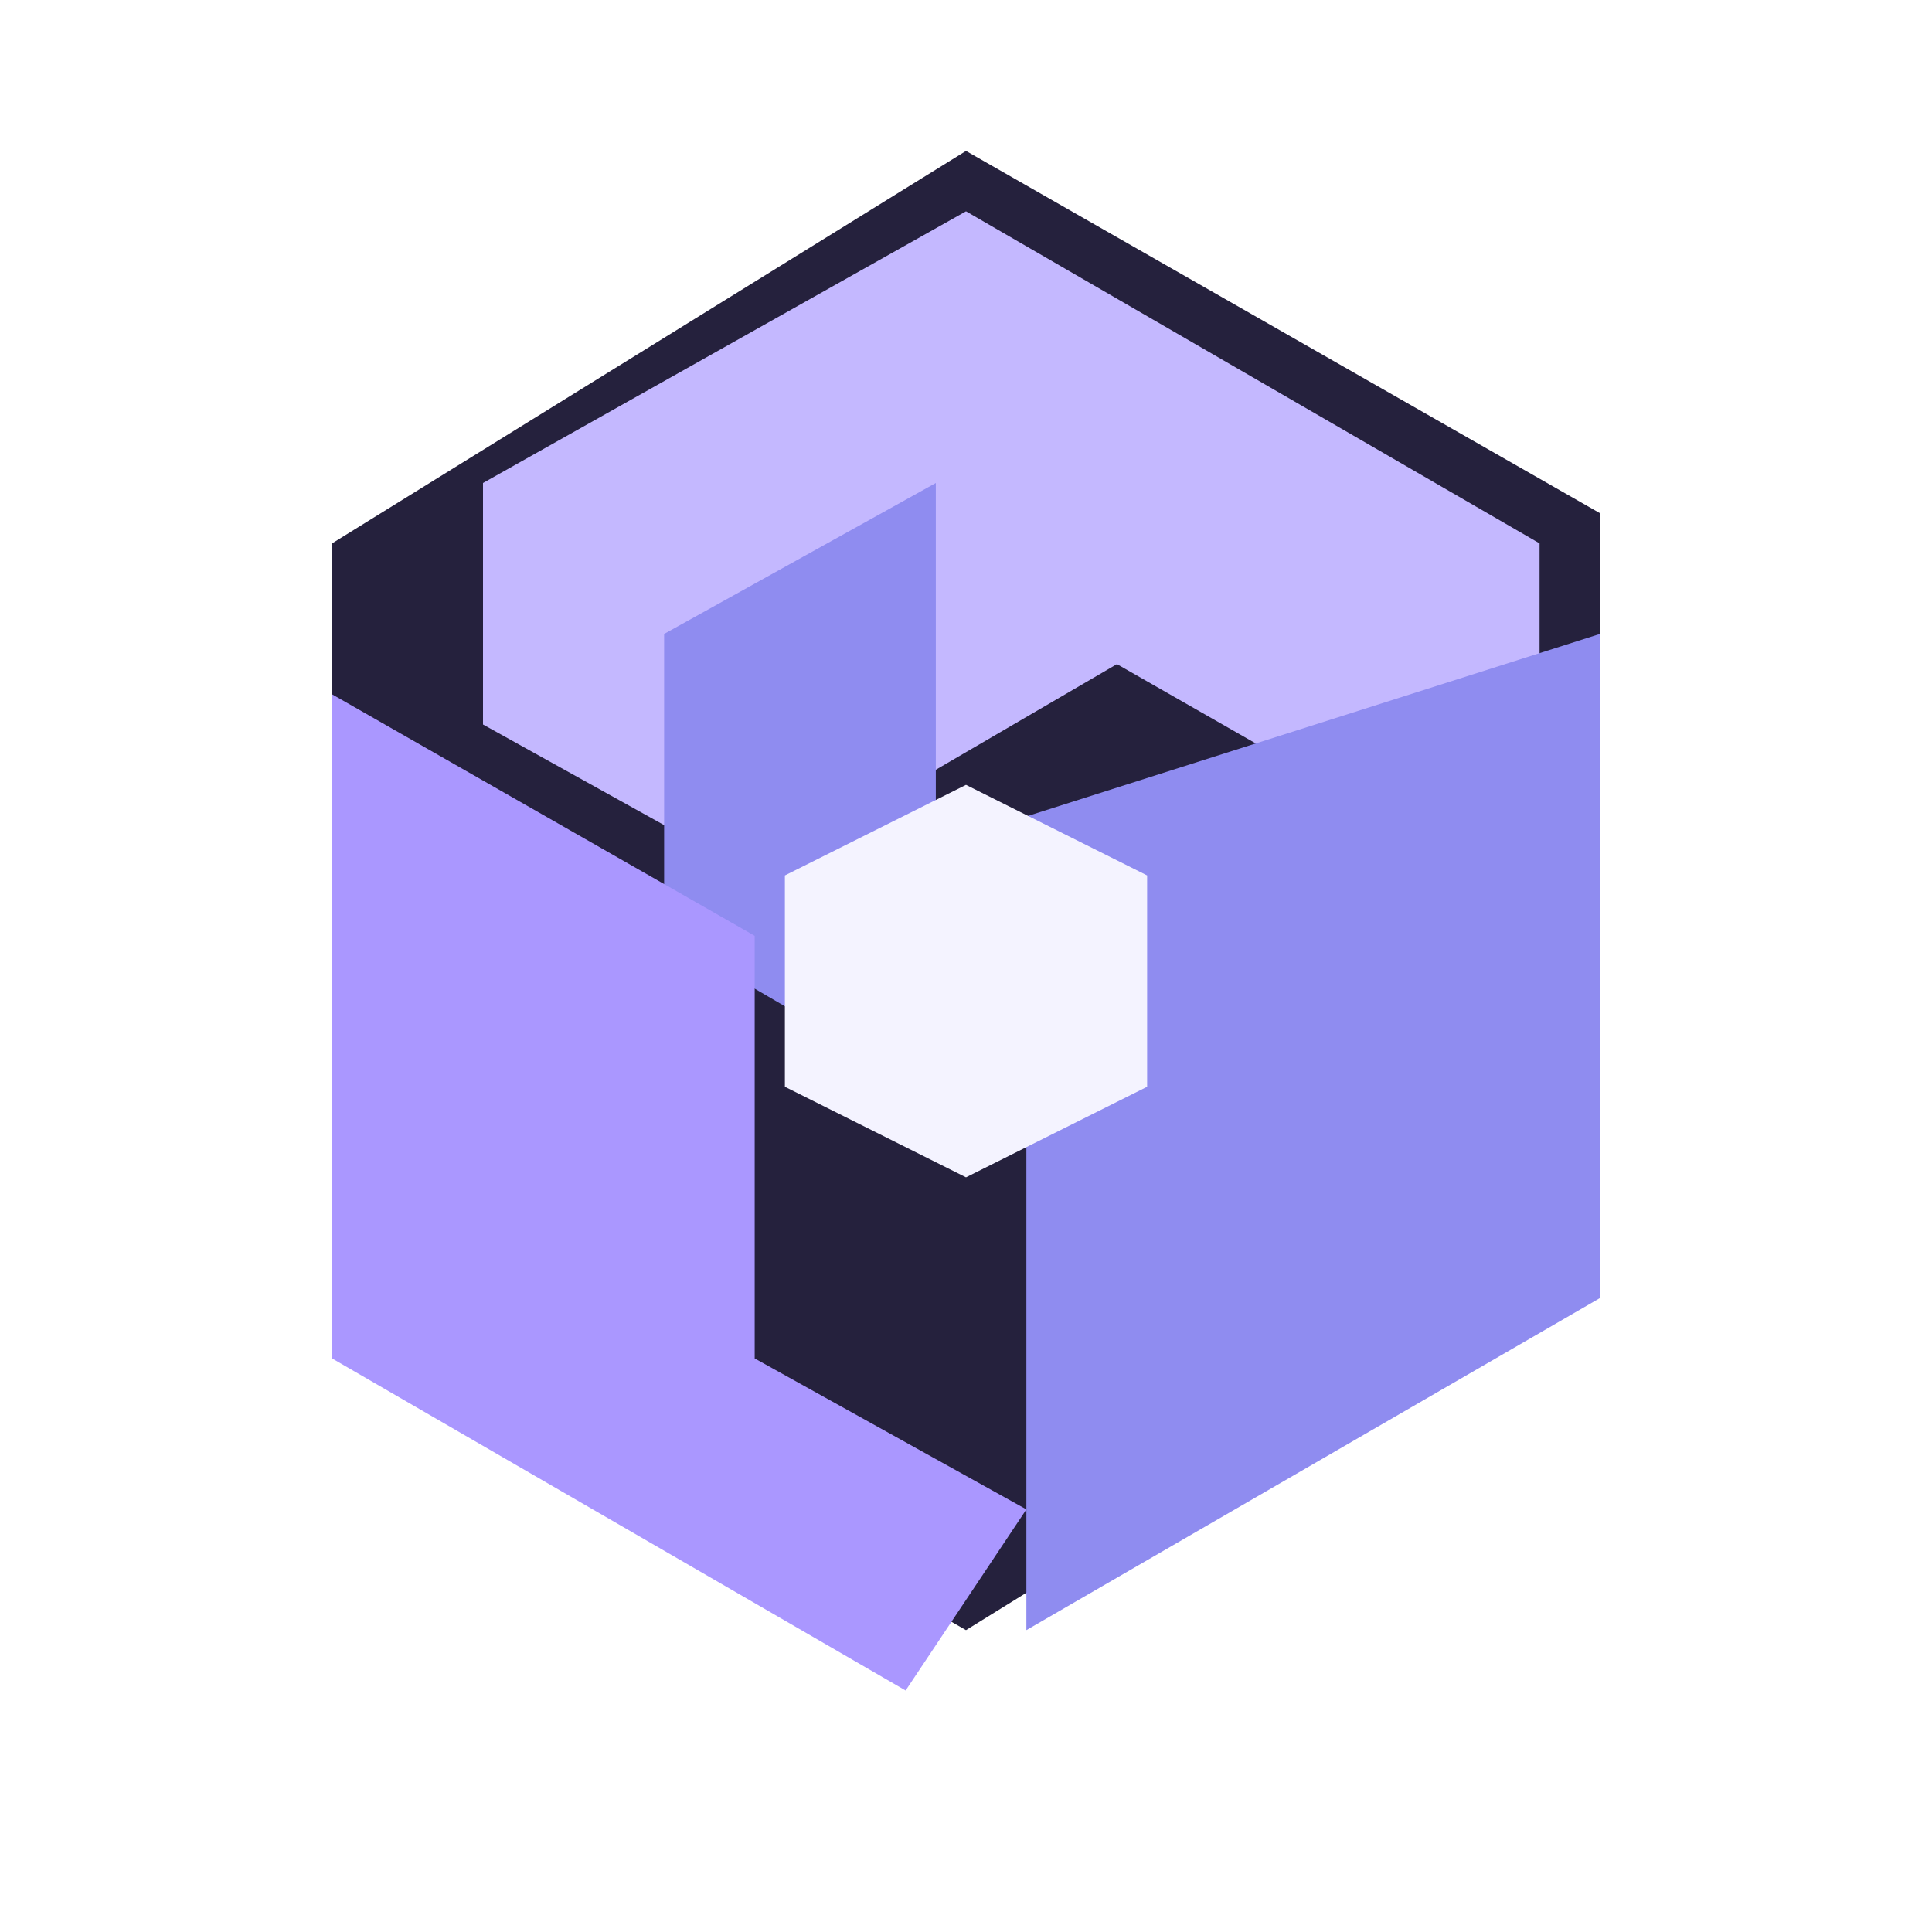
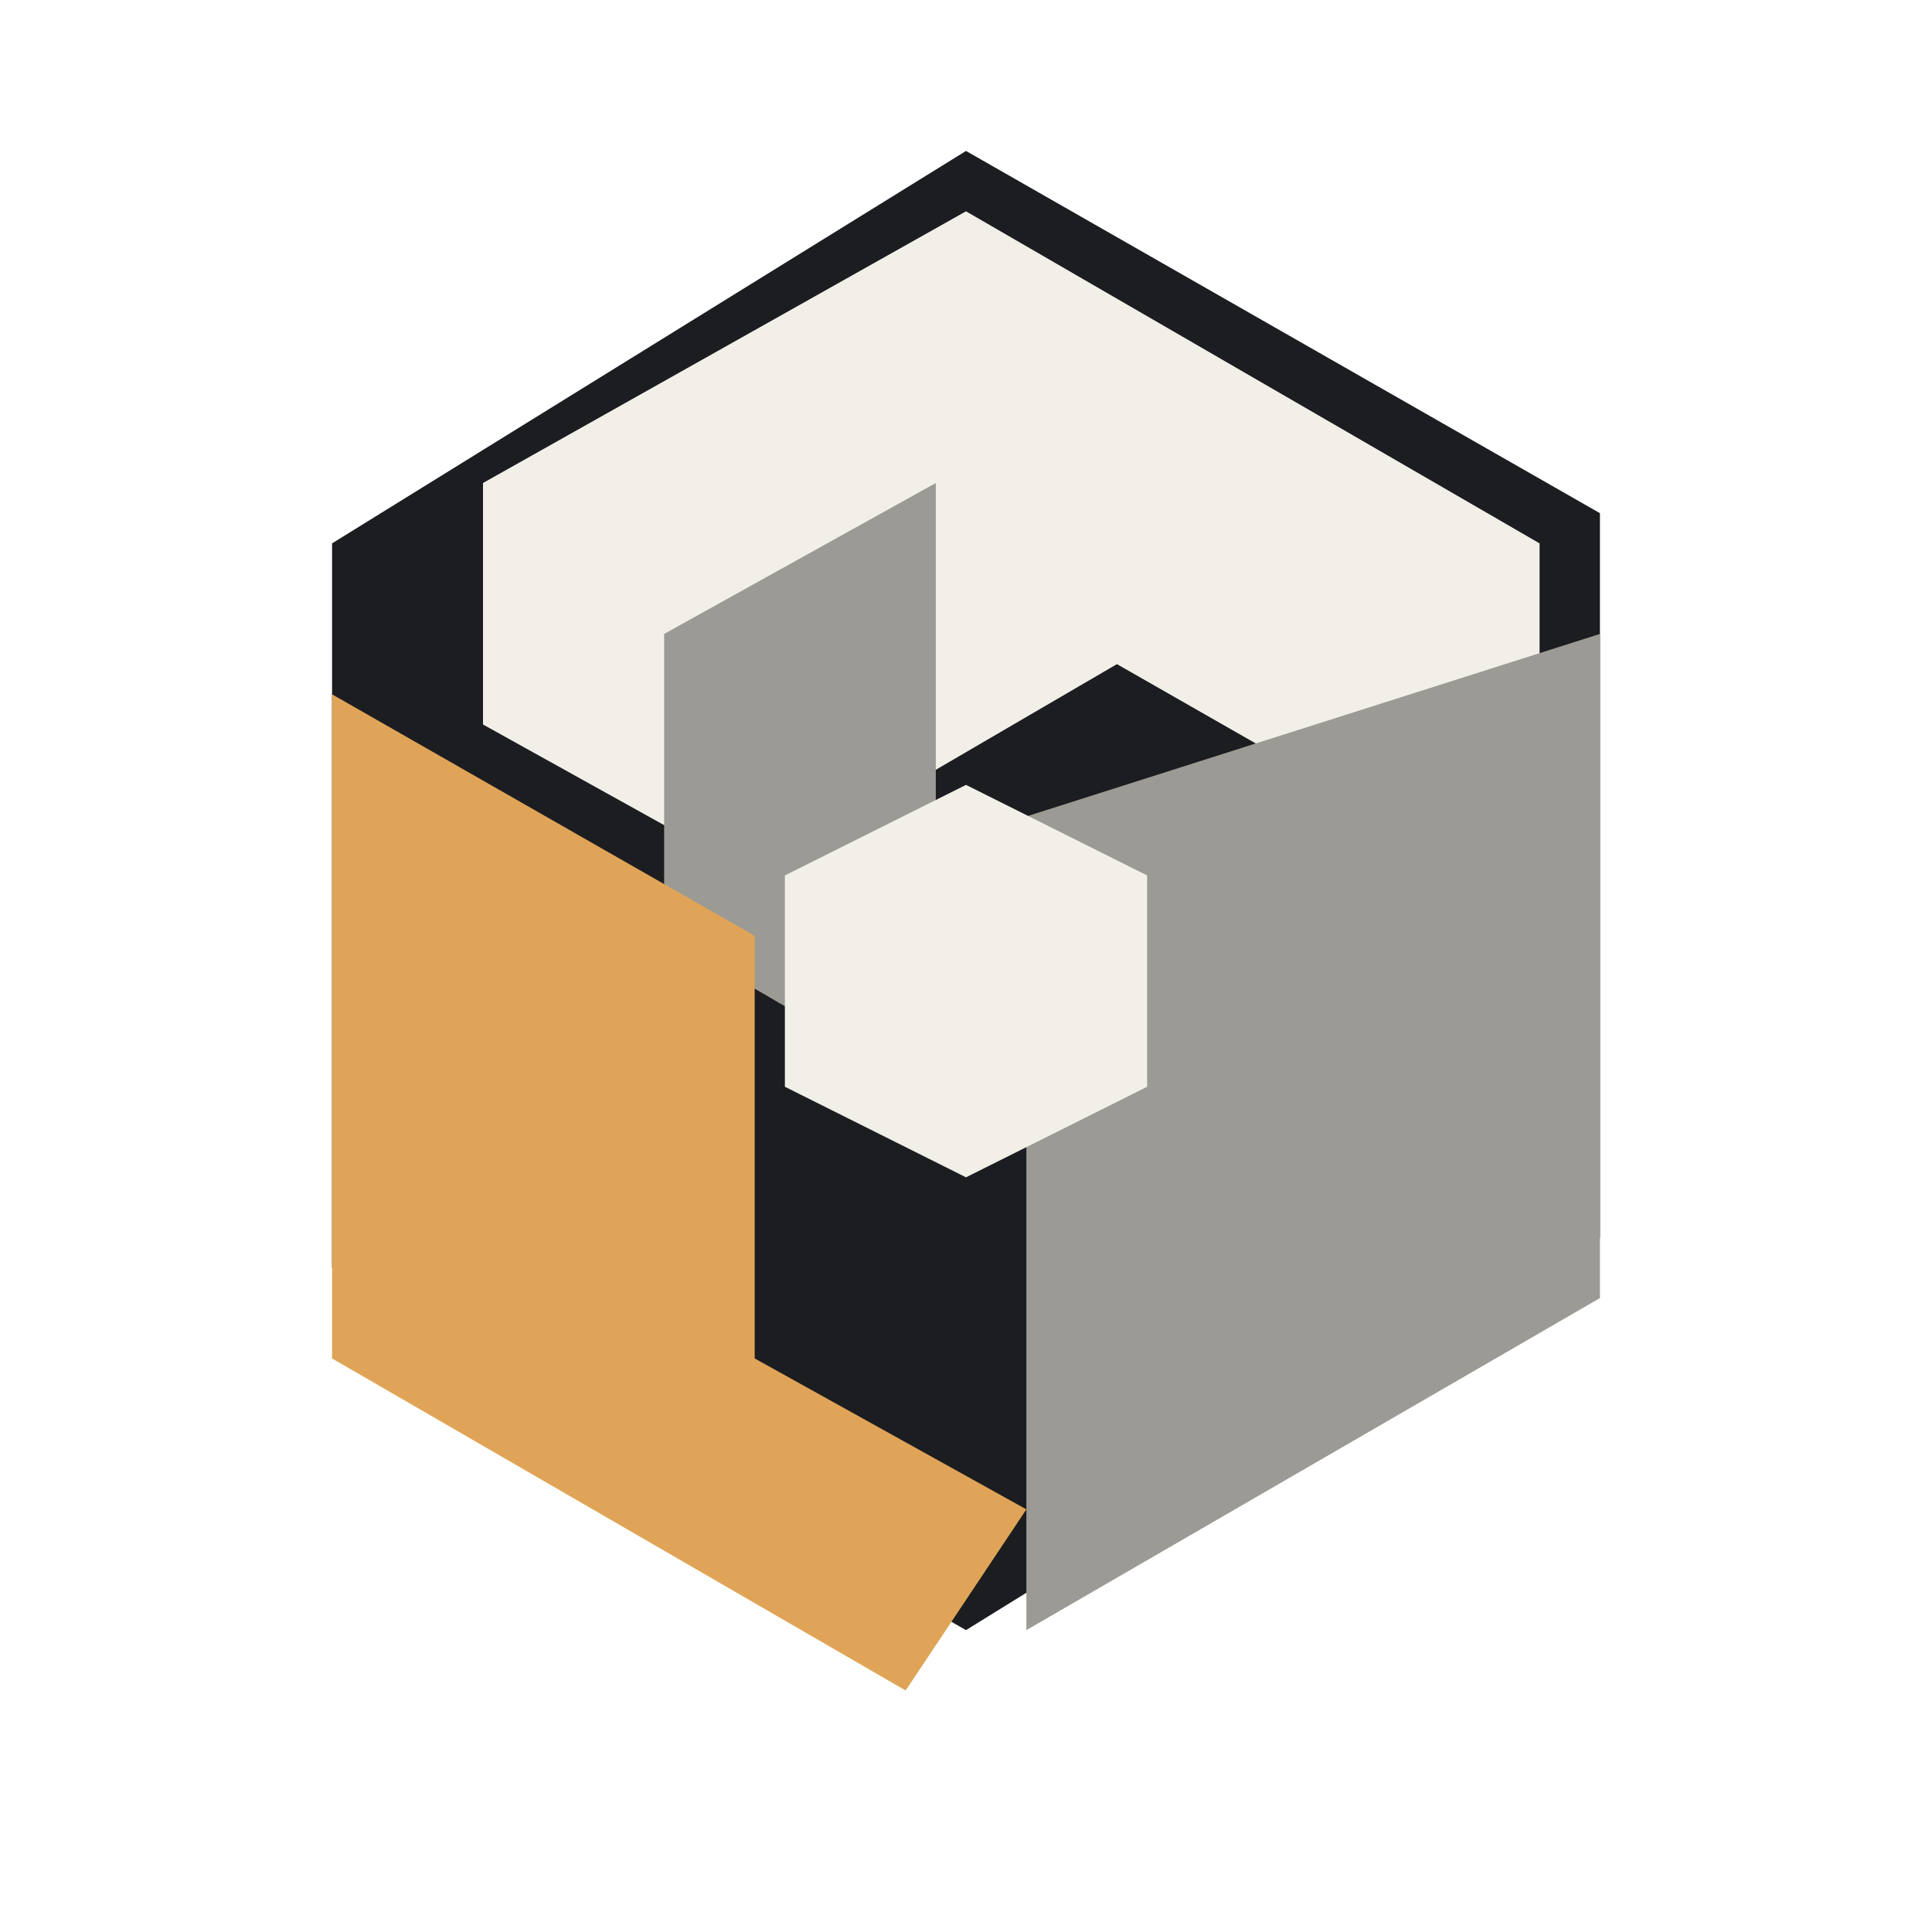
<svg xmlns="http://www.w3.org/2000/svg" viewBox="0 0 64 64">
-   <path d="M32 5 53 17v24L32 54 11 42V18Z" fill="#25213d" />
-   <path d="M32 7 51 18v12L37 22 25 29 16 24V16Z" fill="#c4b8ff" />
-   <path d="m53 21 0 22-19 11V38l-12-7 0-10 9-5 0 12Z" fill="#8f8cf0" />
-   <path d="m30 56-19-11V23l14 8v14l9 5Z" fill="#aa97ff" />
-   <path d="m26 29 6-3 6 3v7l-6 3-6-3Z" fill="#f4f3ff" />
+   <path d="M32 5 53 17v24L32 54 11 42V18Z" fill="#1c1d20" />
+   <path d="M32 7 51 18v12L37 22 25 29 16 24V16Z" fill="#f2efe9" />
+   <path d="m53 21 0 22-19 11V38l-12-7 0-10 9-5 0 12Z" fill="#9c9a94" />
+   <path d="m30 56-19-11V23l14 8v14l9 5Z" fill="#e0a458" />
+   <path d="m26 29 6-3 6 3v7l-6 3-6-3Z" fill="#f2efe9" />
</svg>
